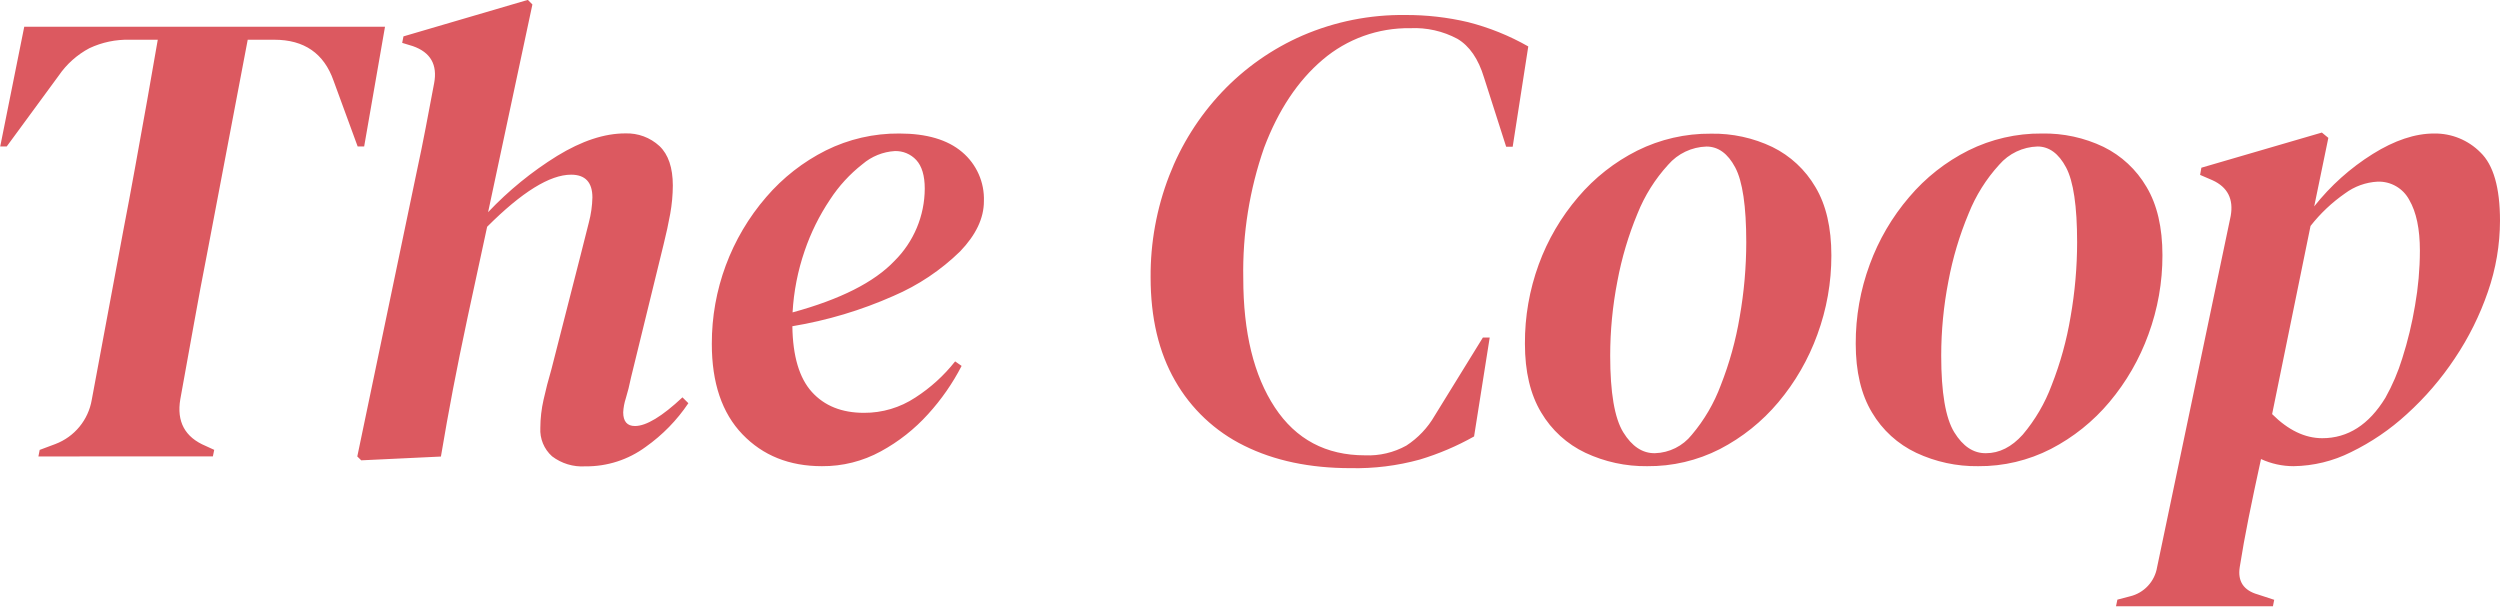
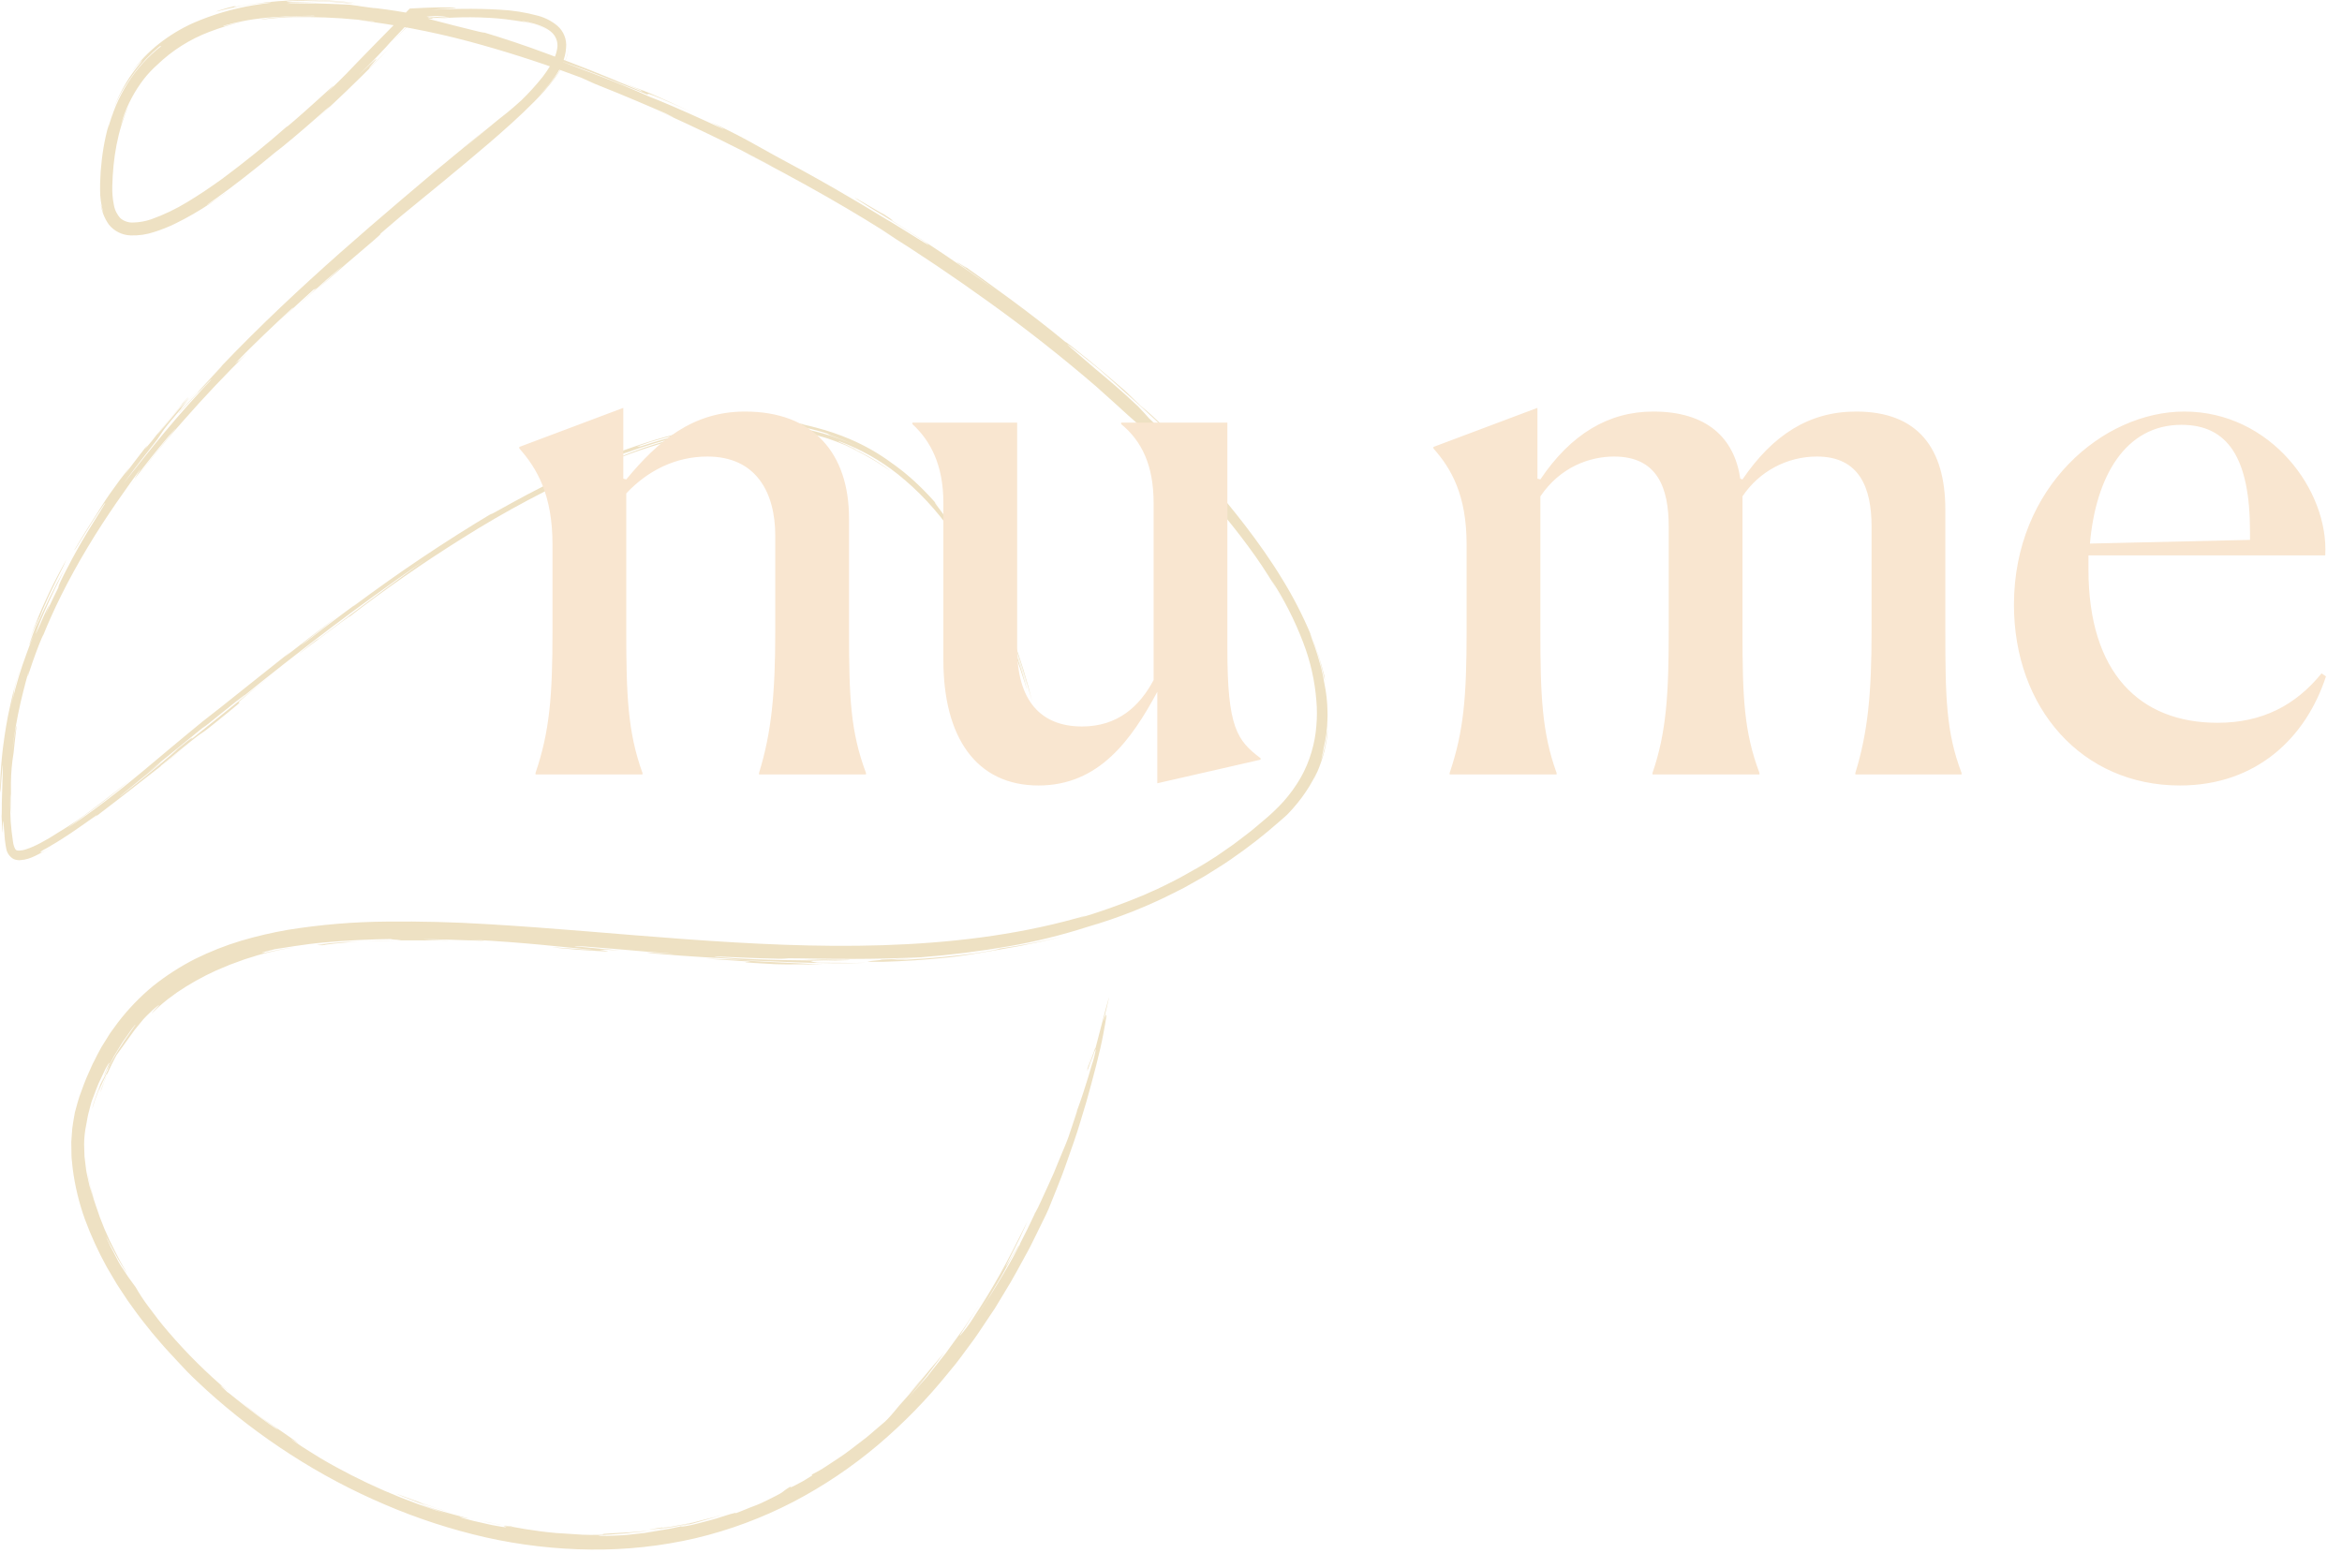
- <svg xmlns="http://www.w3.org/2000/svg" height="50" viewBox="0 0 469.99 113.96">
-   <path fill="#DC5960" d="M7.22 85.81l.24-1.23 2.94-1.1a10.83 10.83 0 006.85-8.32l6-32.19q1-5.14 2.14-11.45t2.27-12.61q1.09-6.3 2-11.44h-5.27a16.79 16.79 0 00-7.58 1.59 16.17 16.17 0 00-5.76 5.14L1.26 27.54H.04L4.56 5.02h67.82l-3.92 22.52h-1.22l-4.53-12.36q-2.7-7.71-11.14-7.71h-5l-7.65 40.26q-1.23 6.24-2.51 13.4t-2.51 13.9q-1.09 6.36 4.78 8.81l1.59.73-.25 1.23zM67.91 86.54l-.74-.73 11.14-53.37q1-4.65 1.71-8.38t1.59-8.39q1-5.26-4-7l-2-.61.24-1.22L99.23-.02l.86.86-8.33 39.05a65 65 0 0113-10.59q6.92-4.23 12.79-4.22a9 9 0 016.43 2.38q2.5 2.38 2.51 7.41a31 31 0 01-.49 5.32q-.5 2.76-1.23 5.69l-6.12 25c-.32 1.55-.65 2.87-1 4a10.12 10.12 0 00-.49 2.63c0 1.72.74 2.58 2.21 2.58q3.18 0 8.93-5.39l1.11 1.1a31.6 31.6 0 01-8 8.2 18.78 18.78 0 01-11.38 3.67 9.32 9.32 0 01-6.25-1.89 6.65 6.65 0 01-2.2-5.33 24.34 24.34 0 01.61-5.32q.61-2.76 1.47-5.69l5.51-21.55q.86-3.3 1.53-6.06a20.17 20.17 0 00.67-4.71c0-2.85-1.34-4.28-4-4.28q-6 0-15.79 9.79l-3.67 17q-1.59 7.47-2.75 13.53t-2.27 12.67zM154.51 87.64q-9.18 0-14.94-6t-5.75-17a42 42 0 0110.24-27.61 36.15 36.15 0 0111.2-8.75 30.49 30.49 0 0113.8-3.18q7.71 0 11.81 3.48a11.53 11.53 0 014.1 9.25q0 4.77-4.46 9.42a41.21 41.21 0 01-12.55 8.39 78.49 78.49 0 01-19 5.69q.12 8.44 3.67 12.36t9.79 3.92a17.32 17.32 0 009.67-2.88 30.64 30.64 0 007.47-6.79l1.22.85a42.19 42.19 0 01-6.3 9.06 33.58 33.58 0 01-8.88 7 22.67 22.67 0 01-11.09 2.79zm13.71-59.24a10.3 10.3 0 00-6.06 2.45 27.52 27.52 0 00-6.12 6.67 41.14 41.14 0 00-4.78 9.67A42.8 42.8 0 00149 58.73q13.45-3.67 19.15-9.67a19.22 19.22 0 005.7-13.59c0-2.45-.54-4.24-1.6-5.39a5.26 5.26 0 00-4.03-1.68zM253.9 88.01q-11.51 0-20-4.22a30.3 30.3 0 01-13-12.24q-4.59-8-4.59-19.4a52 52 0 013.49-19.1 48.15 48.15 0 019.91-15.73 46.41 46.41 0 0115.18-10.65 47.28 47.28 0 0119.28-3.85 50.51 50.51 0 0111.81 1.34 45.69 45.69 0 0111.33 4.57l-2.93 18.85h-1.23l-4.16-13q-1.59-5.26-5-7.28a17.06 17.06 0 00-8.87-2 24.8 24.8 0 00-16.47 5.93q-7 5.94-11 16.53a70.59 70.59 0 00-3.92 24.54q0 15.3 5.94 24.3t16.95 9a14.75 14.75 0 007.77-1.83 16.58 16.58 0 005.33-5.63l9.06-14.69h1.28l-2.94 18.6a50.28 50.28 0 01-10.22 4.35 45.24 45.24 0 01-13 1.61zM309.65 87.64a26.59 26.59 0 01-11.59-2.51 19.16 19.16 0 01-8.32-7.58q-3.06-5.08-3.06-12.92a42.7 42.7 0 012.59-14.9 41.18 41.18 0 017.41-12.67 35.43 35.43 0 0111.13-8.75 30.56 30.56 0 0113.84-3.18 25.65 25.65 0 0111.56 2.51 19.13 19.13 0 018.08 7.52q3 5 3 12.86a42.9 42.9 0 01-2.63 14.87 42 42 0 01-7.34 12.73 35.9 35.9 0 01-11 8.81 29.41 29.41 0 01-13.67 3.21zm1.47-2.44a9.2 9.2 0 006.94-3.47 31.33 31.33 0 005.44-9.31 63.51 63.51 0 003.56-12.87 81.21 81.21 0 001.23-14q0-10.17-2.08-14.08t-5.39-3.92a9.92 9.92 0 00-7.22 3.43 30.19 30.19 0 00-5.76 9.18 63.29 63.29 0 00-3.78 12.72 73.28 73.28 0 00-1.35 14q0 10.39 2.45 14.38t5.96 3.94zM371.88 87.64a26.59 26.59 0 01-11.63-2.51 19.16 19.16 0 01-8.32-7.58q-3.06-5.08-3.06-12.92a42.47 42.47 0 012.63-14.9 41.18 41.18 0 017.41-12.67 35.35 35.35 0 0111.15-8.78 30.49 30.49 0 0113.83-3.18 25.65 25.65 0 0111.56 2.51 19.13 19.13 0 018.08 7.52q3 5 3 12.86a42.9 42.9 0 01-2.63 14.87 42 42 0 01-7.34 12.73 35.9 35.9 0 01-11 8.81 29.41 29.41 0 01-13.68 3.24zm1.47-2.44c2.53 0 4.83-1.17 6.92-3.49a31.33 31.33 0 005.44-9.31 63.51 63.51 0 003.55-12.85 81.21 81.21 0 001.23-14q0-10.17-2.08-14.08t-5.35-3.93a9.92 9.92 0 00-7.22 3.43 30.17 30.17 0 00-5.75 9.18 62.65 62.65 0 00-3.8 12.73 73.28 73.28 0 00-1.35 14q0 10.39 2.45 14.38t5.96 3.94zM431.18 87.64a14.65 14.65 0 01-6.12-1.34q-1.34 6.12-2.32 11t-1.68 9.32q-.62 4 3.42 5.14l3.06 1-.24 1.22h-29.5l.26-1.25 2.33-.61a6.76 6.76 0 005.14-5.51l13.83-66c.57-3.18-.57-5.43-3.43-6.73l-2.32-1 .24-1.35 22.65-6.61 1.22 1-2.66 12.88a43.28 43.28 0 0111-9.85q6.18-3.86 11.56-3.85a12 12 0 018.69 3.55q3.68 3.54 3.68 12.85a40.91 40.91 0 01-2.27 13.34 53.85 53.85 0 01-6.24 12.55 55.7 55.7 0 01-9 10.46 43.89 43.89 0 01-10.52 7.16 24.86 24.86 0 01-10.78 2.63zm15.8-53.49a11.28 11.28 0 00-6.13 2.21 30 30 0 00-6.48 6.12l-7.22 35.37c3 3 6.16 4.53 9.42 4.53q7.23 0 11.87-7.59a38.13 38.13 0 003.19-7.46 70.87 70.87 0 002.38-9.86 60 60 0 00.92-10.34q0-6.12-2-9.55a6.48 6.48 0 00-5.95-3.43z" />
+ <svg xmlns="http://www.w3.org/2000/svg" fill="none" viewBox="0 0 127 85">
+   <path fill="#EEE1C3" d="M5.417 44.128c-.06.05-.126.094-.196.132l-.346.258.542-.39zM39.816 22.91h.073-.2c-.077.01-.077.01.127 0zM29.929 26.084l-.462.221c.047-.017.094-.039.138-.063l.324-.158zM9.813 40.687l-1.092.858a20.77 20.77 0 001.092-.858zM31.195 25.497c-.338.154-.872.394-1.266.587.383-.182.808-.38 1.266-.587zM54.599 34.044c-.048-.133-.1-.273-.154-.417-.054-.145-.119-.296-.182-.453-.01-.019-.034-.068-.034-.06.136.302.256.611.37.93zM59.235 57.045c-.265.864-.308 1.01-.252.888.038-.154.118-.414.252-.888zM48.698 76.225l.328-.335c-.237.238-.399.403-.328.335zM56.044 65.927c.033-.046.063-.094.09-.145.031-.075.011-.047-.09.145zM69.228 31.977l.251.462c-.035-.077-.132-.243-.25-.462zM47.802 12.48l-.22-.138.22.138zM47.064 12.018l.524.32-.524-.32zM54.86 34.968c.136.336.341.932.51 1.45l.22.672c.028.102.062.202.104.3a38.09 38.09 0 00-1.095-3.348c.424 1.177.587 1.795.26.926zM19.572 51.062c1.106-.047 1.665-.05 1.944-.06-.672 0-1.359.028-2.002.063l.058-.003zM17.604 51.238c-.128.02-.268.041-.34.055.413-.049.443-.058.34-.055zM.53 46.466zM43.554 52.02c.571.034 1.144.051 1.719.074l.77-.024c.154-.019-.257-.022-.816-.027l-1.673-.023zM17.604 51.238a25.457 25.457 0 011.911-.173l-.916.03c-.556.05-.914.077-1.126.11l-.225.033c-.047.008-.065.012-.065.015 0 .003.308-.012.42-.015z" />
+   <path fill="#EEE1C3" d="M59.896 55.213c-.154.504.01-.128.133-.627.121-.499.206-.861-.088.202l-.547 2.102c.037-.177-.037.03-.133.308-.095.28-.23.624-.278.737-.11.422.124-.233.295-.689a1.54 1.54 0 01.154-.374 5.66 5.66 0 01-.23.895c-.076.288-.266.893-.474 1.54-.208.647-.48 1.33-.648 1.793.379-1.03.385-1.014.262-.635l-.253.755-.141.42c-.045.134-.098.256-.136.36-.13.307-.279.67-.433 1.042l-.23.564c-.08.186-.167.37-.247.55l-.447.978c-.13.282-.239.51-.319.644a40.858 40.858 0 01-.87 1.765l-.048.052c-.762 1.419.277-.471.096-.102a43.09 43.09 0 01-2.545 4.171c.262-.395.522-.77.753-1.138l.643-1.078c.21-.34.388-.68.56-1.007.173-.327.34-.638.5-.937-.848 1.51-.794 1.363-.486.755.154-.308.376-.72.562-1.114.187-.394.35-.759.425-.936-1.232 2.487-1.745 3.42-2.98 5.32a7.27 7.27 0 01-.671.893c-.07.071 0-.046.132-.248l.11-.166c.04-.062.08-.126.121-.196.085-.134.174-.278.262-.42.177-.282.348-.547.444-.692l-.518.79c-.174.264-.34.53-.528.778l-.54.744-.26.362-.27.339-.514.647-.24.308-.243.274-.815.924c.605-.713.853-1.009 1.078-1.295.225-.287.417-.569.924-1.232-.328.38-.587.687-.8.945-.109.128-.2.248-.292.352l-.254.286c-.308.353-.522.627-.85.977.386-.406.956-1.054 1.107-1.193-.403.44-.684.754-.892.994-.208.24-.357.39-.47.525l-.315.379-.194.223c-.088.1-.182.195-.28.285l-.555.473c-.199.17-.402.354-.63.52-.448.338-.895.706-1.332.983-.438.278-.801.547-1.078.692-.278.145-.42.231-.38.188l.054.045c-.22.135-.397.25-.546.334l-.358.19a2.2 2.2 0 01-.277.13c-.05.013.09-.081-.057-.017-.33.2-.273.208-.522.358-.128.072-.333.178-.702.36-.187.09-.412.205-.7.308-.288.103-.625.26-1.036.407.12-.067 0-.04-.26.035l-.463.143c-.177.056-.37.127-.573.174-.402.102-.814.22-1.127.285-.313.065-.522.088-.504.059l-.559.12c-.174.035-.342.057-.502.085-.32.05-.616.11-.91.154l-.924.103c-.165.02-.34.025-.526.034l-.594.023c-.938-.008-.296-.042.7-.112.25-.01.521-.051.794-.078.273-.026.553-.052.813-.095.52-.086.981-.143 1.232-.194 2.292-.471-.294.105.626-.085.181-.041.366-.074.547-.124l.539-.154.539-.155c.178-.055.354-.118.531-.178l-.493.154-.567.14-.583.154c-.194.045-.387.074-.566.11-.359.063-.668.13-.875.153-.206.023-.308.027-.23 0-2.246.353 1.817-.223-.646.167-.248.04-.5.044-.75.069-.25.025-.5.042-.75.054-1.245.062-1.114.075-1.078.09.035.016-.023.056-1.653.008.273.013.42.014.474.01.054-.005.01 0-.104-.01l-1.294-.083c-1.13-.1-2.49-.345-2.388-.36-.326-.03-.65-.081-.968-.154l-.216-.04-.23-.056-.495-.118c-.172-.043-.35-.082-.53-.133l-.549-.154c-1.474-.425-2.968-1.012-3.29-1.124l.398.172.403.154c.27.105.54.215.81.309-.118-.053-.232-.115-.35-.172l.329.124.326.108.638.21c.422.135.843.242 1.26.364.417.122.847.206 1.283.308.442.085.893.188 1.372.271-1.507-.252.503.18-1.252-.138-1.64-.353-1.848-.462-1.711-.435.07.011.223.045.333.068.109.023.175.03.06 0-.429-.117-.86-.228-1.286-.351-.427-.123-.852-.26-1.271-.41.279.117.567.208.85.308.284.1.57.205.86.291a31.836 31.836 0 01-7.141-3.103c-.451-.282-.784-.484-1.02-.64l-.462-.315c-.161-.114-.072-.063.048.009.243.14.604.376-.645-.488-.56-.384-.781-.518-1.043-.713-.262-.196-.596-.42-1.337-1.037.197.168.386.326.568.473.184.154.365.275.535.402l.491.36.462.32c.182.147.096.096-.135-.058-.114-.079-.268-.179-.436-.308l-.538-.393c-.77-.573-1.566-1.254-1.506-1.172-.585-.537-.462-.453.03-.06a28.236 28.236 0 01-3.234-3.205c-.439-.505-.8-.99-1.106-1.403a9.688 9.688 0 01-.68-1.034l-.409-.564-.383-.58-.127-.214-.106-.202-.18-.348L6 67.62l-.102-.223a3.721 3.721 0 01-.154-.35c.01.01.066.127.154.3.045.085.09.187.154.293l.184.336c.243.462.548.924.616 1.038.038.054.021.017-.076-.154l-.212-.373c-.094-.161-.196-.374-.33-.63a15.622 15.622 0 01-1.041-2.484l-.093-.28-.07-.271-.133-.496a56.001 56.001 0 01-.154-.77c.05.266.092.534.154.8.062.267.13.529.203.792l-.21-.71a2.444 2.444 0 01-.07-.272l-.06-.27-.066-.308c-.026-.113-.034-.239-.054-.384-.02-.145-.04-.308-.059-.497l-.02-.658c.003-.357.042-.712.117-1.061.02-.099.04-.205.071-.393.021-.116.049-.23.082-.343.038-.14.072-.308.137-.515.194-.513.339-.924.49-1.218.15-.294.235-.52.322-.656.154-.276.174-.277.118-.14-.028.069-.074.174-.13.294-.055.12-.104.27-.153.416l-.154.423c-.051.131-.079.253-.103.336l.097-.256.095-.21.145-.307c.036-.084.079-.165.128-.242a2.115 2.115 0 01-.154.439l-.14.36-.08.253c-.016.046-.013.045.013-.03.026-.076.076-.227.185-.463-.04.086-.083.171-.122.259l-.104.266a13.11 13.11 0 011.421-2.915c-.306.397-.578.82-.813 1.263-.067.117-.125.24-.172.368-.014.074.058-.07-.22.473l-.185.417c-.062.14-.108.286-.164.428-.113.28-.21.567-.29.858.016-.068.04-.19.088-.351.05-.162.13-.365.211-.593.044-.114.08-.237.134-.359l.165-.379.174-.4.204-.392.201-.39c.071-.124.154-.243.22-.361.144-.236.276-.462.415-.641l.334-.474c.096-.119.154-.204.19-.242.023 0-.04.078-.237.362-.096.145-.225.337-.402.59-.08.13-.17.279-.269.445l-.154.26c-.057.091-.103.194-.154.299l.154-.242.167-.228.331-.462c.154-.219.308-.419.436-.607s.274-.342.393-.496l.178-.217.18-.188a9.33 9.33 0 01.342-.328c.308-.263.36-.283.308-.222-.05.062-.218.21-.308.325-.089.116-.144.17 0 .026.039-.035.085-.086.154-.144l.24-.216c.105-.086.221-.196.369-.308l.52-.385c.675-.46 1.388-.86 2.13-1.198l.757-.318.631-.23c.194-.078.389-.127.581-.19.193-.063.391-.127.616-.179.225-.052.462-.118.738-.175.276-.057.59-.12.955-.176-.646.088-1.286.214-1.918.377.925-.246-.72.116.848-.272.462-.059 1.449-.251 2.644-.36a47.711 47.711 0 013.788-.19c-.629.037.924.05.163.077 1.221-.01 2.353.012 2.879.01-1.233-.055-1.54-.06-1.387-.067.154-.008.787 0 1.453.023 1.33.042 2.8.112.886-.017 1.92.099 3.066.203 4.029.291l2.937.291c-.154 0-4.433-.326-1.023-.026 3.93.268-.696-.142 2.363.045l-2.464-.227c-.308-.1 4.279.34 4.918.37 1.525.14-2.129-.154-.643.019 2.279.197 3.432.229 4.89.338-1.425-.037-.518 0-2.139-.061 2.682.175 2.619.168 2.386.178-.232.011-.616.014 1.437.124 1.306.037.476-.023 2.583.03-.616-.03-.882-.061-1.423-.084-.54-.023-1.35-.057-3.047-.154.595 0 1.71.058 2.976.106 1.266.048 2.685.07 3.875.028-.953.014-1.102 0-1.27 0-.168 0-.36 0-1.386-.008a3.33 3.33 0 01-.39-.075c.087-.019.176-.026.265-.022.188-.008.493-.015.96-.025-1.103 0-1.895 0-2.805-.02-.91-.02-1.94-.055-3.517-.163-.431-.06.536-.008 1.617.038.541.017 1.11.044 1.54.045.25.016.502.01.75-.017.788 0 2.136.042 3.508.034a81.627 81.627 0 003.64-.086 50.954 50.954 0 004.833-.605 31.56 31.56 0 004.205-1.04 26.827 26.827 0 004.87-1.932l.37-.186.365-.205.74-.417c.48-.308.979-.595 1.444-.924a27.263 27.263 0 002.626-2.044c.062-.053.168-.154.308-.27.14-.115.287-.286.448-.462.329-.372.625-.771.884-1.194.116-.195.21-.372.284-.506.074-.134.11-.234.128-.267.018-.032 0 0-.043.116a6.207 6.207 0 01-.296.603l.126-.243.103-.197.107-.24c.165-.378.3-.768.403-1.168.199-.8.205-1.462.154-1a7.105 7.105 0 01-.332 1.495c.027-.111.05-.224.075-.335.025-.11.05-.221.065-.334.125-.51.194-1.032.204-1.557.013-.267 0-.533-.013-.801a6.93 6.93 0 00-.09-.798 32.414 32.414 0 00-.145-.785 7.24 7.24 0 00-.195-.761c-.137-.5-.308-.975-.48-1.433-.102-.308.257.54.492 1.34.236.8.36 1.54.264.887-.19-.75-.43-1.486-.721-2.202a21.93 21.93 0 00-1.568-3.054c-1.263-2.084-2.871-4.005-3.655-4.93l-1.05-1.207c-.216-.259-.355-.425-.588-.671a59.649 59.649 0 00-1.936-1.915c-.217-.234-.234-.276-.588-.64-.977-.923-1.682-1.502-2.32-2.035-1.344-1.16-1.663-1.425-1.448-1.282.216.143.948.718 1.655 1.296.503.44 1.002.887 1.497 1.34 1.112.958 2.601 2.444 1.754 1.54-.74-.704-.735-.658-1.006-.897-.28-.277-.566-.546-.851-.82-.452-.387-1.297-1.119-2.015-1.704-.718-.585-1.298-1.032-1.175-.906-1.848-1.54-4.102-3.15-5.845-4.383 1.189.856-.349-.19-.011.084.7.489 1.398.983 2.087 1.49a114.461 114.461 0 00-2.896-2.003c-1.03-.69-2.058-1.34-2.871-1.863.214.106.286.135-.534-.404.577.38-.191-.086-.794-.437-.602-.351-1.032-.592.237.201a71.69 71.69 0 013.013 1.893c.752.563-1.126-.674-2.213-1.307a117.256 117.256 0 00-2.74-1.627c-1.07-.613-2.21-1.24-3.151-1.739l-1.448-.805a34.672 34.672 0 00-2.117-1.063c1.297.67.67.379-.372-.1-1.043-.48-2.517-1.112-2.875-1.238-2.01-.905-3.319-1.344-4.965-1.99a59.29 59.29 0 012.43.902c.995.391 1.976.803 2.381.955.065 0-.097-.092.111-.026.208.066.789.288 2.31.992-.908-.435-1.504-.701-1.908-.877a15.927 15.927 0 00-.77-.32c-.308-.112-.35-.122-1.209-.47.426.174.85.351 1.272.533-.582-.232.493.262-.631-.22A93.179 93.179 0 0029.69 2.92a55.833 55.833 0 00-3.609-1.21c.678.223-.733-.154-1.468-.33l-1.28-.331c-.164-.046-.12-.05-.04-.043.154.01.462.049-.451-.18-.531-.088-1.312-.233-1.878-.309-.565-.075-.911-.118-.56-.06-.607-.083-.753-.1-.855-.117-.102-.017-.148-.029-.588-.084-.396-.02-.824-.04-1.365-.057a26.423 26.423 0 00-2.049.01c.153-.026.307-.04.462-.041.142 0 .33-.019.584-.016h.434l.55.022c-.913-.05-1.54-.042-1.84-.057-.3-.015-.27-.036.13-.063.996-.019 1.994.023 2.986.123.339.018.334.012.14-.01a21.228 21.228 0 00-1.01-.08c-.85-.061-1.863-.056-1.806-.072A25.937 25.937 0 0119.33.17a17.82 17.82 0 00-2.214-.166 20.691 20.691 0 00-2.735.128c-1.202.138-1.576.245-1.664.24-.087-.005.119-.055.097-.062a9.11 9.11 0 00-.96.265c-.153.053-.153.06-.06.037.189-.05.77-.198 1.387-.308.479-.08.962-.136 1.446-.166.114 0 .13 0 0 .017s-.408.054-.878.128a13.967 13.967 0 00-3.273.965 8.966 8.966 0 00-1.873 1.139 7.976 7.976 0 00-1.455 1.51c.17-.221.308-.369.403-.475.054-.059.111-.113.173-.162-.091.132-.19.26-.294.38a8.34 8.34 0 00-.77 1.159 9.16 9.16 0 00-.721 1.728c.032-.102.06-.2.092-.29l.097-.255c.06-.154.116-.308.174-.42l.154-.32c.046-.09.091-.168.128-.235a4.4 4.4 0 01.308-.498l.143-.215.255-.353c.398-.53.86-1.01 1.373-1.43l.088-.016a7.872 7.872 0 00-1.825 2.011 8.625 8.625 0 00-.645 1.232c-.08.214-.17.424-.238.635-.067.21-.141.417-.187.627.02-.173.06-.344.118-.508a11.95 11.95 0 00-.485 2.496l-.03.318c0 .106-.009.21-.015.317-.009.21-.023.422-.017.638-.005.431.055.861.179 1.275a2.108 2.108 0 01-.083-.253 1.925 1.925 0 01-.065-.258c.05.42.206.821.453 1.165a1.582 1.582 0 001.169.577c.43.016.858-.045 1.266-.18a8.295 8.295 0 001.141-.452c.667-.326 1.31-.697 1.927-1.109a27.4 27.4 0 001.411-.993c-.599.445-1.186.838-1.458 1-.273.16-.22.116.43-.33.748-.524 2.054-1.54 3.143-2.451.308-.216 1.476-1.2 2.232-1.871.756-.672 1.13-.994-.11.166 1.616-1.479 2.097-1.973 2.574-2.438.478-.465.924-.924 2.386-2.422a100.37 100.37 0 01-1.973 1.989c-.28.217 1.337-1.454-.602.396 1.009-.99 1.255-1.274 1.503-1.54.123-.14.246-.276.462-.503L22.437.951l.527-.034.596-.046c.627-.018.728 0 .488.016l-1.579.121c-.202.217-.393.42-.605.642l-.655.674c.44-.44.848-.846 1.273-1.29l1.712-.098c.338 0 .11.018-.308.046l-.705.046-.683.054c-.175.193-.298.325-.275.308l.282-.294c.326-.02.496-.03.56-.039.065-.007.047-.007.039-.01s0 0 .126-.017c.127-.017.371-.028.84-.048a19.874 19.874 0 011.922-.038c.43.015.716.032.99.055s.544.055.954.114c.206.028.446.07.736.13.35.071.686.194 1 .364a2.958 2.958 0 00-.567-.25 5.717 5.717 0 00-.56-.153c-.153-.036-.255-.054-.264-.06.1.005.2.019.297.043.56.117 1.015.286 1.31.542a.963.963 0 01.336.85c-.027.203-.086.401-.172.587-.07.154-.134.263-.194.368a6.695 6.695 0 01-.445.653c-.353.44-.733.858-1.137 1.251-.702.638-.924.785-1.243 1.041-.319.256-.742.61-1.9 1.576.429-.362.855-.727 1.28-1.095L23.53 9.34c-2.407 2.03-4.597 3.897-6.735 5.853s-4.237 4.005-6.41 6.412c.513-.575 1.04-1.14 1.581-1.694.282-.274-.054.074-.446.496-.2.21-.409.44-.569.616a2.957 2.957 0 00-.254.296c-.336.348-.667.7-.993 1.058-.114.163.43-.444.951-.992.521-.549 1.01-1.046.728-.718-.14.139-.463.482-.647.687.308-.326.616-.647.924-.966-2.101 2.18-3.577 4.073-4.983 5.86.875-1.185 1.377-1.8 1.65-2.155.142-.172.273-.353.39-.543.115-.183.242-.357.381-.522.276-.337.77-.935 1.748-2.002-1.033 1.132-1.122 1.232-1 1.067.124-.165.483-.588.37-.477-.546.596-.666.753-.81.924-.143.171-.308.362-.888 1.052 0-.014.154-.211.374-.479s.499-.604.748-.893c.498-.581.855-.99.264-.353-.1.176-1.172 1.386-1.642 2.016-.856 1.032 0-.046-.387.402-.462.584-.717.943-1.124 1.473l.283-.424a30.894 30.894 0 00-1.09 1.463c-.199.288-.285.42-.378.569l-.417.659c-.222.348-.57.88-1.112 1.797-.023.127.607-1.016 1.607-2.481.292-.345-.483.786-1.205 2.027-.722 1.241-1.386 2.594-1.257 2.464-.448.895-.616 1.296-.68 1.422-.062.126 0-.01.061-.168.06-.157.134-.333.099-.274-.036.058-.184.346-.521 1.13-.191.432-.231.501-.179.347.026-.075.076-.208.139-.377.063-.17.154-.375.245-.6.377-.899.973-2.077 1.167-2.464a32.542 32.542 0 00-1.563 3.185c.248-.7.535-1.385.86-2.053.332-.71.671-1.326.793-1.634-.644 1.16-.89 1.694-1.136 2.226-.246.531-.486 1.078-.948 2.347.18-.495.386-.98.616-1.454.034-.055-.082.216-.208.547a19.59 19.59 0 00-.316.875c-.05.16-.01.094.228-.48-.186.463-.308.783-.397 1.036-.09.252-.154.442-.234.659a21.91 21.91 0 00-.654 2.407l.175-.814c.015-.068.025-.137.03-.207a2.25 2.25 0 01.067-.308c.049-.202.14-.539.326-1.124a22.245 22.245 0 00-.577 2.102c-.116.504-.18.861-.242 1.217l-.088.553c-.03.197-.056.416-.091.673-.057.513-.13 1.184-.154 2.173 0 1.225.254-3.972.099.758v.676a.155.155 0 010 .043 1.166 1.166 0 01-.011-.135c0-.086-.011-.211-.013-.362.011.846.053 1.232.062 1.35.01.12.014 0 .017-.166 0-.332 0-.818.082.238.015.302.053.604.112.9a.8.8 0 00.38.506.514.514 0 01-.19-.117.77.77 0 00.583.182c.138-.01.274-.036.407-.076.123-.039.244-.087.36-.143.133-.077.194-.082.832-.433a8.38 8.38 0 01-.591.291c.275-.137.021-.044.054-.083.112-.078.23-.147.354-.208.25-.143.668-.384 1.323-.824.955-.65 1.27-.895 1.37-.95.1-.056-.029.047 0 .038 1.435-1.09 2.522-1.954 3.5-2.715-.105.07 0-.025.424-.37 2.373-1.948 1.4-1.078 2.292-1.793 1.708-1.37 1.59-1.3 1.512-1.277-.077.023-.106 0 1.804-1.521-1.487 1.17-2.957 2.36-4.427 3.542.168-.17.237-.277-.711.495-.065.1-1.6 1.403-3.095 2.558-.228.154.77-.638 1.488-1.232.718-.595 1.19-.99-.068-.013.895-.705 2.114-1.712 3.212-2.601-.535.462.345-.247 1.129-.877s1.468-1.175.531-.386A183.476 183.476 0 0118 34.005a141.77 141.77 0 012.157-1.594 120.86 120.86 0 012.88-2.035l-2.13 1.551a398.855 398.855 0 00-3.577 2.679l-.209.126c-1.454 1.146-.88.71 0 .045.88-.666 2.07-1.54 1.814-1.319a76.985 76.985 0 016.144-4.27 55.122 55.122 0 017.292-3.874c-.924.364.099-.088.308-.202-1.041.437-1.457.648-1.813.811-.356.164-.64.298-1.386.663.26-.18 1.476-.77 2.12-1.078.264-.138-.127.032-.67.288-.544.255-1.233.608-1.59.785.949-.502 1.386-.712 1.727-.878.34-.166.579-.288 1.16-.554 1.11-.428.97-.35 1.848-.637A27.432 27.432 0 0137 23.639a21.121 21.121 0 011.82-.355 15.05 15.05 0 011.661-.163 13.39 13.39 0 012.503.122 8.085 8.085 0 00-.88-.093c.07.017.141.026.213.028.128.019.248.037.174.03-.074-.005-.342-.04-.998-.065.485.014.968.056 1.448.125a14.853 14.853 0 00-3.15-.045 16.83 16.83 0 00-1.645.222c-.535.1-1.052.212-1.531.335-.775.202-1.54.442-2.29.721-.527.2-.78.319-.624.284a26.22 26.22 0 014.012-1.196 18.032 18.032 0 012.157-.308 13.977 13.977 0 012.535.013h-.154c.668.063.996.128 1.127.144.131.017.063 0-.068-.021l-.448-.082c-.121-.02-.172-.029-.014-.015.629.078 1.248.213 1.852.405.13.037.252.077.371.122.119.044.233.081.343.124.216.093.426.168.617.265.19.097.382.179.562.28l.274.144.271.154c.368.21.74.45 1.172.742a11.63 11.63 0 00-2.683-1.505c.274.099.462.185.595.24.132.056.2.085.223.098a1.27 1.27 0 00-.254-.127l-.29-.133-.274-.116c-.154-.068-.23-.106-.092-.07a11.514 11.514 0 013.148 1.772 14.86 14.86 0 012.948 3.164c.44.63.845 1.282 1.215 1.954.368.681.71 1.386 1.023 2.089a38.317 38.317 0 011.54 4.255c-.114-.401-.205-.731-.295-1.032-.091-.3-.178-.57-.275-.856-.198-.568-.41-1.201-.842-2.212.114.222.22.44.308.626l.2.439c.091.19.086.141-.074-.375a30.07 30.07 0 00-1.103-2.453l.048-.07c.339.658.642 1.325.884 1.93.306.668.573 1.352.8 2.05.318.943.585 1.875.633 1.955-.108-.363-.22-.727-.335-1.089a21.625 21.625 0 00-.366-1.078c-.173-.535-.025-.171.215.522.24.693.546 1.719.763 2.49a31.205 31.205 0 00-1.015-3.308c-.12-.345-.267-.696-.407-1.058-.14-.362-.299-.728-.471-1.095a25.49 25.49 0 00-1.112-2.195c.023.055-.063-.08-.182-.27l-.391-.59c-.113-.154-.179-.24-.103-.113l.218.365c.056.094.124.203.2.334.078.13.155.283.26.462-.025-.01-.267-.43-.617-.967a21.553 21.553 0 00-1.2-1.676c.104.128.065.066-.023-.062l-.336-.448c-.096-.136-.153-.21-.056-.116.284.303.551.622.8.954-.221-.282-.398-.508-.557-.685-.159-.178-.274-.32-.38-.432-.205-.223-.32-.35-.447-.476-.128-.126-.256-.268-.513-.5l-.216-.197-.277-.236a6.238 6.238 0 00-.353-.282c-.134-.098-.274-.216-.442-.326-.7-.518-1.46-.95-2.26-1.291a12.953 12.953 0 00-1.837-.624l-.333-.086-.243-.056c-.126-.03-.179-.047-.13-.046a3.631 3.631 0 00-.483-.052l-.345-.016c-.162 0-.408-.029-.847-.047a17.112 17.112 0 00-1.989.029c.113 0 .275-.01.462-.011.188-.002.416 0 .652 0 .236 0 .48.017.716.025.237.007.462.035.663.058.2.023.368.046.49.066.066.01.133.024.198.042-.07 0-.138-.006-.206-.019-.154-.01-.387-.038-.73-.058.599.038 1.194.114 1.783.23.63.154.893.249.995.28.102.03.04.023 0 .018-.04-.004-.052-.009.142.064.465.16.92.345 1.365.556a11.688 11.688 0 00-1.802-.666c-.655-.183-1.257-.296-1.476-.339.417.122-.812-.117-2.175-.092a15.854 15.854 0 00-2.603.243c-.098.017-.195.04-.29.073-.716.101-1.668.272-3.388.839.228-.098-.732.182.597-.262.557-.166 1.04-.295 1.54-.414a17.73 17.73 0 011.666-.308c-.36 0-1.53.186-2.927.602a34.719 34.719 0 00-4.379 1.668c.384-.168.495-.21-.25.154a49.245 49.245 0 00-3.08 1.557c-.945.521-1.572.881-1.089.569a87.636 87.636 0 00-7.596 5.092c-.046 0 1.044-.78 1.497-1.106a125.6 125.6 0 00-4.09 3.044c-.479.352-.141.081.366-.32.506-.4 1.189-.924 1.386-1.088-.98.734-1.95 1.484-2.913 2.24l.387-.34-2.358 1.876c-1.012.81-2.037 1.628-2.448 1.937-1.554 1.272-2.298 1.914-3.19 2.655-.446.37-.924.77-1.57 1.27-.648.498-1.442 1.117-2.55 1.847.068-.072.689-.499 1.402-1.033a51.788 51.788 0 002.002-1.57c-.419.322-1.255.986-2.055 1.582-.577.446-1.18.857-1.806 1.232-.789.513-1.387.817-1.796.945-.14.05-.287.075-.435.075-.075-.008-.083-.01-.115-.032a.045.045 0 01-.025-.022c-.007-.012-.017-.02-.026-.034a.866.866 0 01-.09-.237l-.016-.075-.016-.102a13.636 13.636 0 01-.121-1.055C.542 43.793.554 43.38.556 43.2c.002-.18.01-.129.015.016l.02.574c.007.193.024.344.025.308a32.692 32.692 0 01-.023-1.661c.006-.536.054-1.07.143-1.598.071-.748.154-1.332.164-1.454 0-.061-.017-.008-.057.2l-.079.44c-.03.184-.065.414-.103.693.108-.89.262-1.775.462-2.65.095-.415.195-.79.272-1.087.077-.297.145-.516.171-.616-.154.657-.026.2.191-.431.218-.632.532-1.436.598-1.51.236-.585.567-1.34.975-2.156.408-.817.895-1.708 1.414-2.571 1.032-1.731 2.207-3.352 2.908-4.313-.122.204-.248.404-.367.607a51.298 51.298 0 011.849-2.322c.74-.83.319-.329-.392.534a55.163 55.163 0 00-2.087 2.717 54.351 54.351 0 013.324-4.146 69.028 69.028 0 013.457-3.655c-.77.736-.328.278-.701.616.853-.915 2.113-2.092 3.062-2.978.245-.198.135-.08-.602.616a96.156 96.156 0 011.839-1.694c-.113.171.787-.653-1.023 1.035.566-.525 1.136-1.045 1.71-1.558 1.928-1.675-.065.101-.52.534a149.527 149.527 0 013.055-2.645c1.09-.955-.66.498 1.466-1.307 1.445-1.183 3.096-2.522 4.775-3.956.835-.72 1.677-1.461 2.475-2.27.41-.408.79-.843 1.138-1.303.186-.246.349-.51.486-.786.167-.328.253-.691.25-1.06.002.346-.078.687-.232.996a4.654 4.654 0 01-.443.733c-.315.423-.66.822-1.034 1.193.916-.953 1.197-1.478 1.334-1.783.031-.066.058-.134.08-.203a1.79 1.79 0 00.052-.178c.016-.064.037-.124.051-.21l.026-.14c0-.055.011-.115.017-.181a1.386 1.386 0 00-.482-1.2 2.724 2.724 0 00-1.033-.534 9.648 9.648 0 00-2.097-.331c-1.375-.082-2.684-.037-3.696 0C24.538.45 24.879.43 24.658.41c-.11 0-.359-.014-.715-.01-.177 0-.382 0-.616.013l-.356.012-.49.025-.263.015-.72.747c-.175.177-.332.331-.478.485l-.738.752c-.41.417-.671.687-.889.913-.434.452-.687.738-1.64 1.645.724-.744.114-.175-.65.52-.764.694-1.694 1.503-1.54 1.33a54.55 54.55 0 01-3.526 2.85c-.616.442-1.232.862-1.871 1.246-.62.38-1.28.696-1.966.94a3.226 3.226 0 01-.967.175 1.004 1.004 0 01-.693-.222c-.19-.2-.317-.453-.364-.726a4.491 4.491 0 01-.087-1.025c.037-1.496.278-3.008.893-4.355a3.396 3.396 0 00-.139.285c-.064.147-.13.325-.188.462-.098.296-.154.452 0-.05A7.402 7.402 0 017.806 4.28c.215-.273.454-.526.713-.758a8.344 8.344 0 012.837-1.796 13.157 13.157 0 011.93-.576 14.45 14.45 0 00-.72.164c-.178.047-.3.07-.373.094-.154.038-.125.021-.019-.025.347-.097.64-.17.897-.219.255-.047.462-.088.656-.115.194-.028.343-.046.485-.062.142-.015.27-.032.396-.038.254-.017.502-.04.86-.056.18-.012.386-.02.635-.026.25-.006.541-.01.888-.014.183.019.081.02-.17.025h-.471l-.593.018c-.829.03-1.694.154-1.562.164.317-.044.616-.065.913-.093.298-.028.573-.037.844-.04h.786a29.479 29.479 0 013.526.24c.21.045-.22-.012-.529-.052-.308-.04-.491-.057.219.045 2.1.278 4.175.709 6.212 1.289a64.59 64.59 0 015.338 1.759l.749.337c1.819.723 3.002 1.245 3.83 1.597.956.462.202.117-.728-.29 1.198.532 2.522 1.148 3.706 1.729a97.303 97.303 0 012.885 1.474c-.22-.092-1.319-.696-1.715-.875 1.46.756 3.104 1.633 4.598 2.488 1.494.854 2.84 1.675 3.735 2.273-.238-.154-.511-.308-.762-.473a105.848 105.848 0 015.853 3.936 84.097 84.097 0 015.785 4.554c.907.804 1.422 1.283 1.754 1.584.333.3.48.426.624.55.145.126.291.244.616.543.325.299.821.77 1.642 1.64-.014.025.256.333.684.81.428.475 1.004 1.13 1.599 1.847a36.84 36.84 0 011.71 2.225c.508.722.916 1.386 1.162 1.812-.096-.186-.207-.366-.308-.551a17.914 17.914 0 011.74 3.413c.394 1.017.636 2.086.72 3.173.04.449.04.9 0 1.348a6.678 6.678 0 01-.262 1.43 6.57 6.57 0 01-.594 1.405 7.856 7.856 0 01-.924 1.28 10.79 10.79 0 01-1.17 1.103c-.21.173-.41.356-.617.518l-.63.482c-.203.165-.417.308-.625.453l-.616.426-.606.382c-.197.125-.388.25-.582.356.203-.117.396-.25.59-.379-.154.096-.308.196-.453.282l-.445.251c-.291.165-.57.324-.853.462-.284.139-.55.28-.823.405l-.816.362c-1.18.492-2.386.918-3.614 1.276.039-.011.32-.1.452-.154.132-.054.123-.047-.42.108-3.39.942-6.946 1.349-10.507 1.463-3.561.114-7.15-.071-10.73-.33-3.579-.259-7.16-.608-10.75-.815a74.914 74.914 0 00-5.391-.137c-1.802.012-3.6.161-5.38.447-.86.148-1.711.347-2.548.594a16.23 16.23 0 00-2.484.982c-.81.412-1.576.905-2.286 1.472a12.122 12.122 0 00-1.913 1.989l-.41.562-.368.59c-.128.194-.231.402-.34.606l-.154.309-.082.154-.07.154-.283.639c-.094.212-.165.434-.248.651-.087.22-.162.443-.225.67l-.095.347-.048.174c-.012.058-.021.119-.032.177-.037.237-.088.473-.113.712l-.052.718.01.719c.003.12.012.238.027.357l.037.357c.12.946.344 1.876.667 2.773.33.894.729 1.761 1.19 2.595.118.208.242.41.362.616l.184.308.195.3c.131.198.26.398.395.595l.419.581c.137.196.285.382.432.57.148.188.293.376.446.56.308.36.616.735.94 1.079l.487.526.502.533c.333.345.692.663 1.039.992a34.784 34.784 0 004.566 3.5 33.8 33.8 0 005.094 2.704c1.767.76 3.6 1.356 5.474 1.784 1.876.42 3.79.643 5.713.662 1.91.021 3.816-.185 5.677-.616a23.103 23.103 0 005.293-1.97 25.13 25.13 0 004.608-3.099 28.888 28.888 0 003.794-3.89l.425-.518c.14-.174.268-.357.402-.534.262-.36.535-.709.785-1.079l.734-1.098.183-.272.17-.28c.112-.189.226-.375.338-.561.462-.737.863-1.504 1.276-2.254.104-.186.198-.379.292-.571l.282-.572c.094-.19.186-.382.28-.571.094-.19.188-.379.271-.573l.204-.505c.128-.322.316-.77.525-1.322.21-.551.42-1.186.66-1.859.238-.673.437-1.398.655-2.1.4-1.418.757-2.781.925-3.69.168-.909.25-1.337.072-.893z" />
+   <path fill="#EEE1C3" d="M20.566 2.963l.639-.64-.64.64zM33.66 4.435c-.35-.146-.706-.285-1.06-.426l1.06.426zM47.742 52.045c.437.023-1.824.13.118.118a45.442 45.442 0 003.435-.224c.698-.071 1.064-.14 1.436-.193l1.466-.246.605-.108.362-.062.402-.081c.284-.06.6-.114.95-.196s.74-.163 1.165-.273c-1.16.273-2.329.504-3.506.669.048 0-.067.041-.308.087-.24.047-.616.105-1.087.178-.935.123-2.238.263-3.604.332l-.835-.007.722-.045.76-.06c-1.03.059-.835.075-2.081.11z" />
+   <path fill="#EEE1C3" d="M50.075 51.919l-.166.007h-.09l.256-.007z" />
+   <path fill="#F9E6D0" d="M34.84 41.92c-.8-2.2-.88-4.24-.88-7.72v-7.44c1.16-1.24 2.68-2 4.4-2 2.68 0 3.68 2 3.68 4.28v5.2c0 3.36-.2 5.48-.88 7.68V42h5.8v-.08c-.84-2.24-.92-4.08-.92-7.72v-6.08c0-3.56-1.96-5.8-5.64-5.8-2.84 0-4.72 1.6-6.44 3.68l-.16-.04v-3.84l-5.64 2.12v.08c.96 1.08 1.8 2.52 1.8 5.2v4.72c0 3.56-.16 5.44-.92 7.68V42h5.8v-.08zm27.917.56l5.6-1.28v-.08c-1.28-.96-1.8-1.68-1.8-5.92V22.92h-5.76V23c1.12.92 1.76 2.24 1.76 4.28v9.6c-.76 1.44-1.96 2.52-3.88 2.52-2.24 0-3.52-1.4-3.52-4.24V22.92h-5.68V23c1 .92 1.68 2.24 1.68 4.28v8.52c0 4.16 1.76 6.8 5.16 6.8 3.28 0 5.04-2.48 6.44-5.08v4.96zm21.653-.56c-.8-2.2-.88-4.24-.88-7.72v-7.28c1.08-1.6 2.68-2.16 4-2.16 2.36 0 2.96 1.72 2.96 3.8v5.68c0 3.36-.12 5.48-.88 7.68V42h5.8v-.08c-.84-2.24-.92-4.08-.92-7.72v-7.28a4.844 4.844 0 014.04-2.16c2.32 0 2.96 1.72 2.96 3.8v5.68c0 3.36-.2 5.48-.88 7.68V42h5.76v-.08c-.84-2.2-.88-4.12-.88-7.72v-6.56c0-3.32-1.48-5.32-4.84-5.32-2.56 0-4.52 1.28-6.16 3.68l-.12-.04c-.32-2.2-1.8-3.64-4.72-3.64-2.44 0-4.48 1.24-6.12 3.68l-.16-.04v-3.84l-5.64 2.12v.08c.96 1.08 1.8 2.52 1.8 5.2v4.72c0 3.56-.16 5.44-.92 7.68V42h5.8v-.08zm41.481-5.4c-1.4 1.72-3.2 2.68-5.64 2.68-4.2 0-7-2.68-7-8.32v-.76h12.84c.2-3.52-2.96-7.8-7.64-7.8-4.4 0-9.24 4.08-9.24 10.48 0 5.6 3.68 9.8 9 9.8 4.16 0 6.84-2.6 7.92-5.92l-.24-.16zm-7.6-13.48c2.52 0 3.72 1.8 3.72 5.8v.44l-8.68.2c.32-3.64 1.92-6.44 4.96-6.44z" />
</svg>
